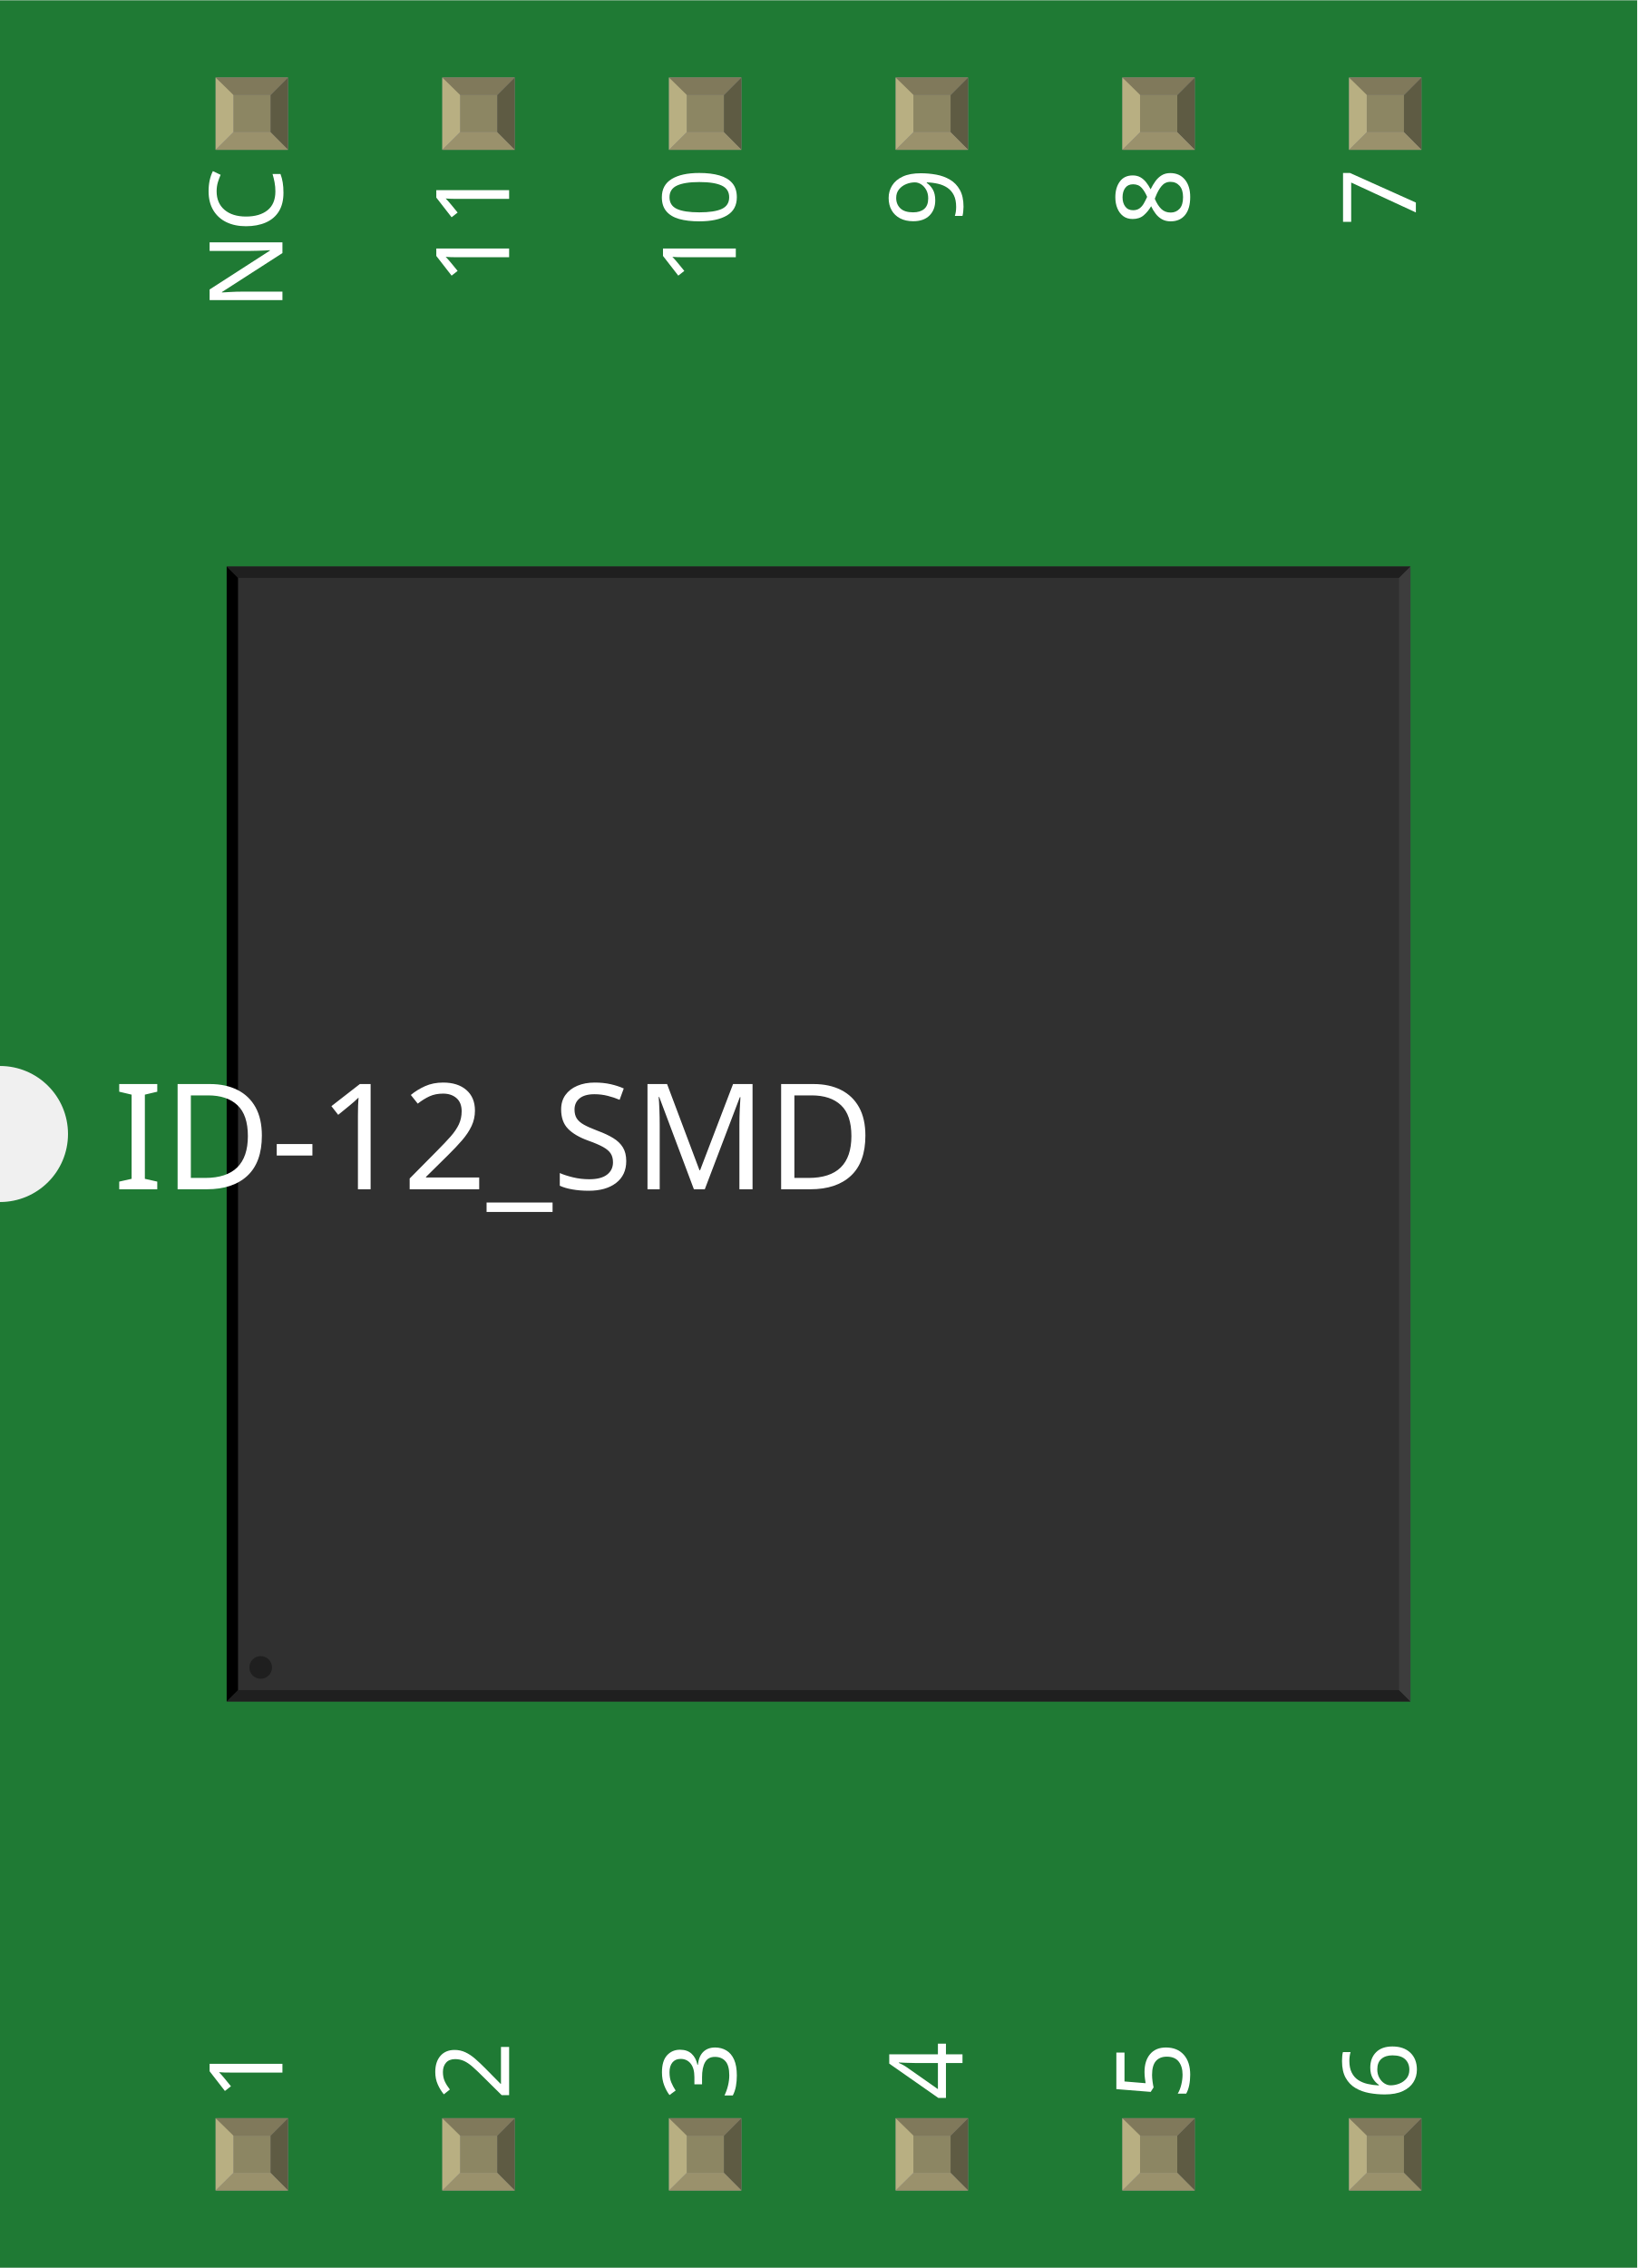
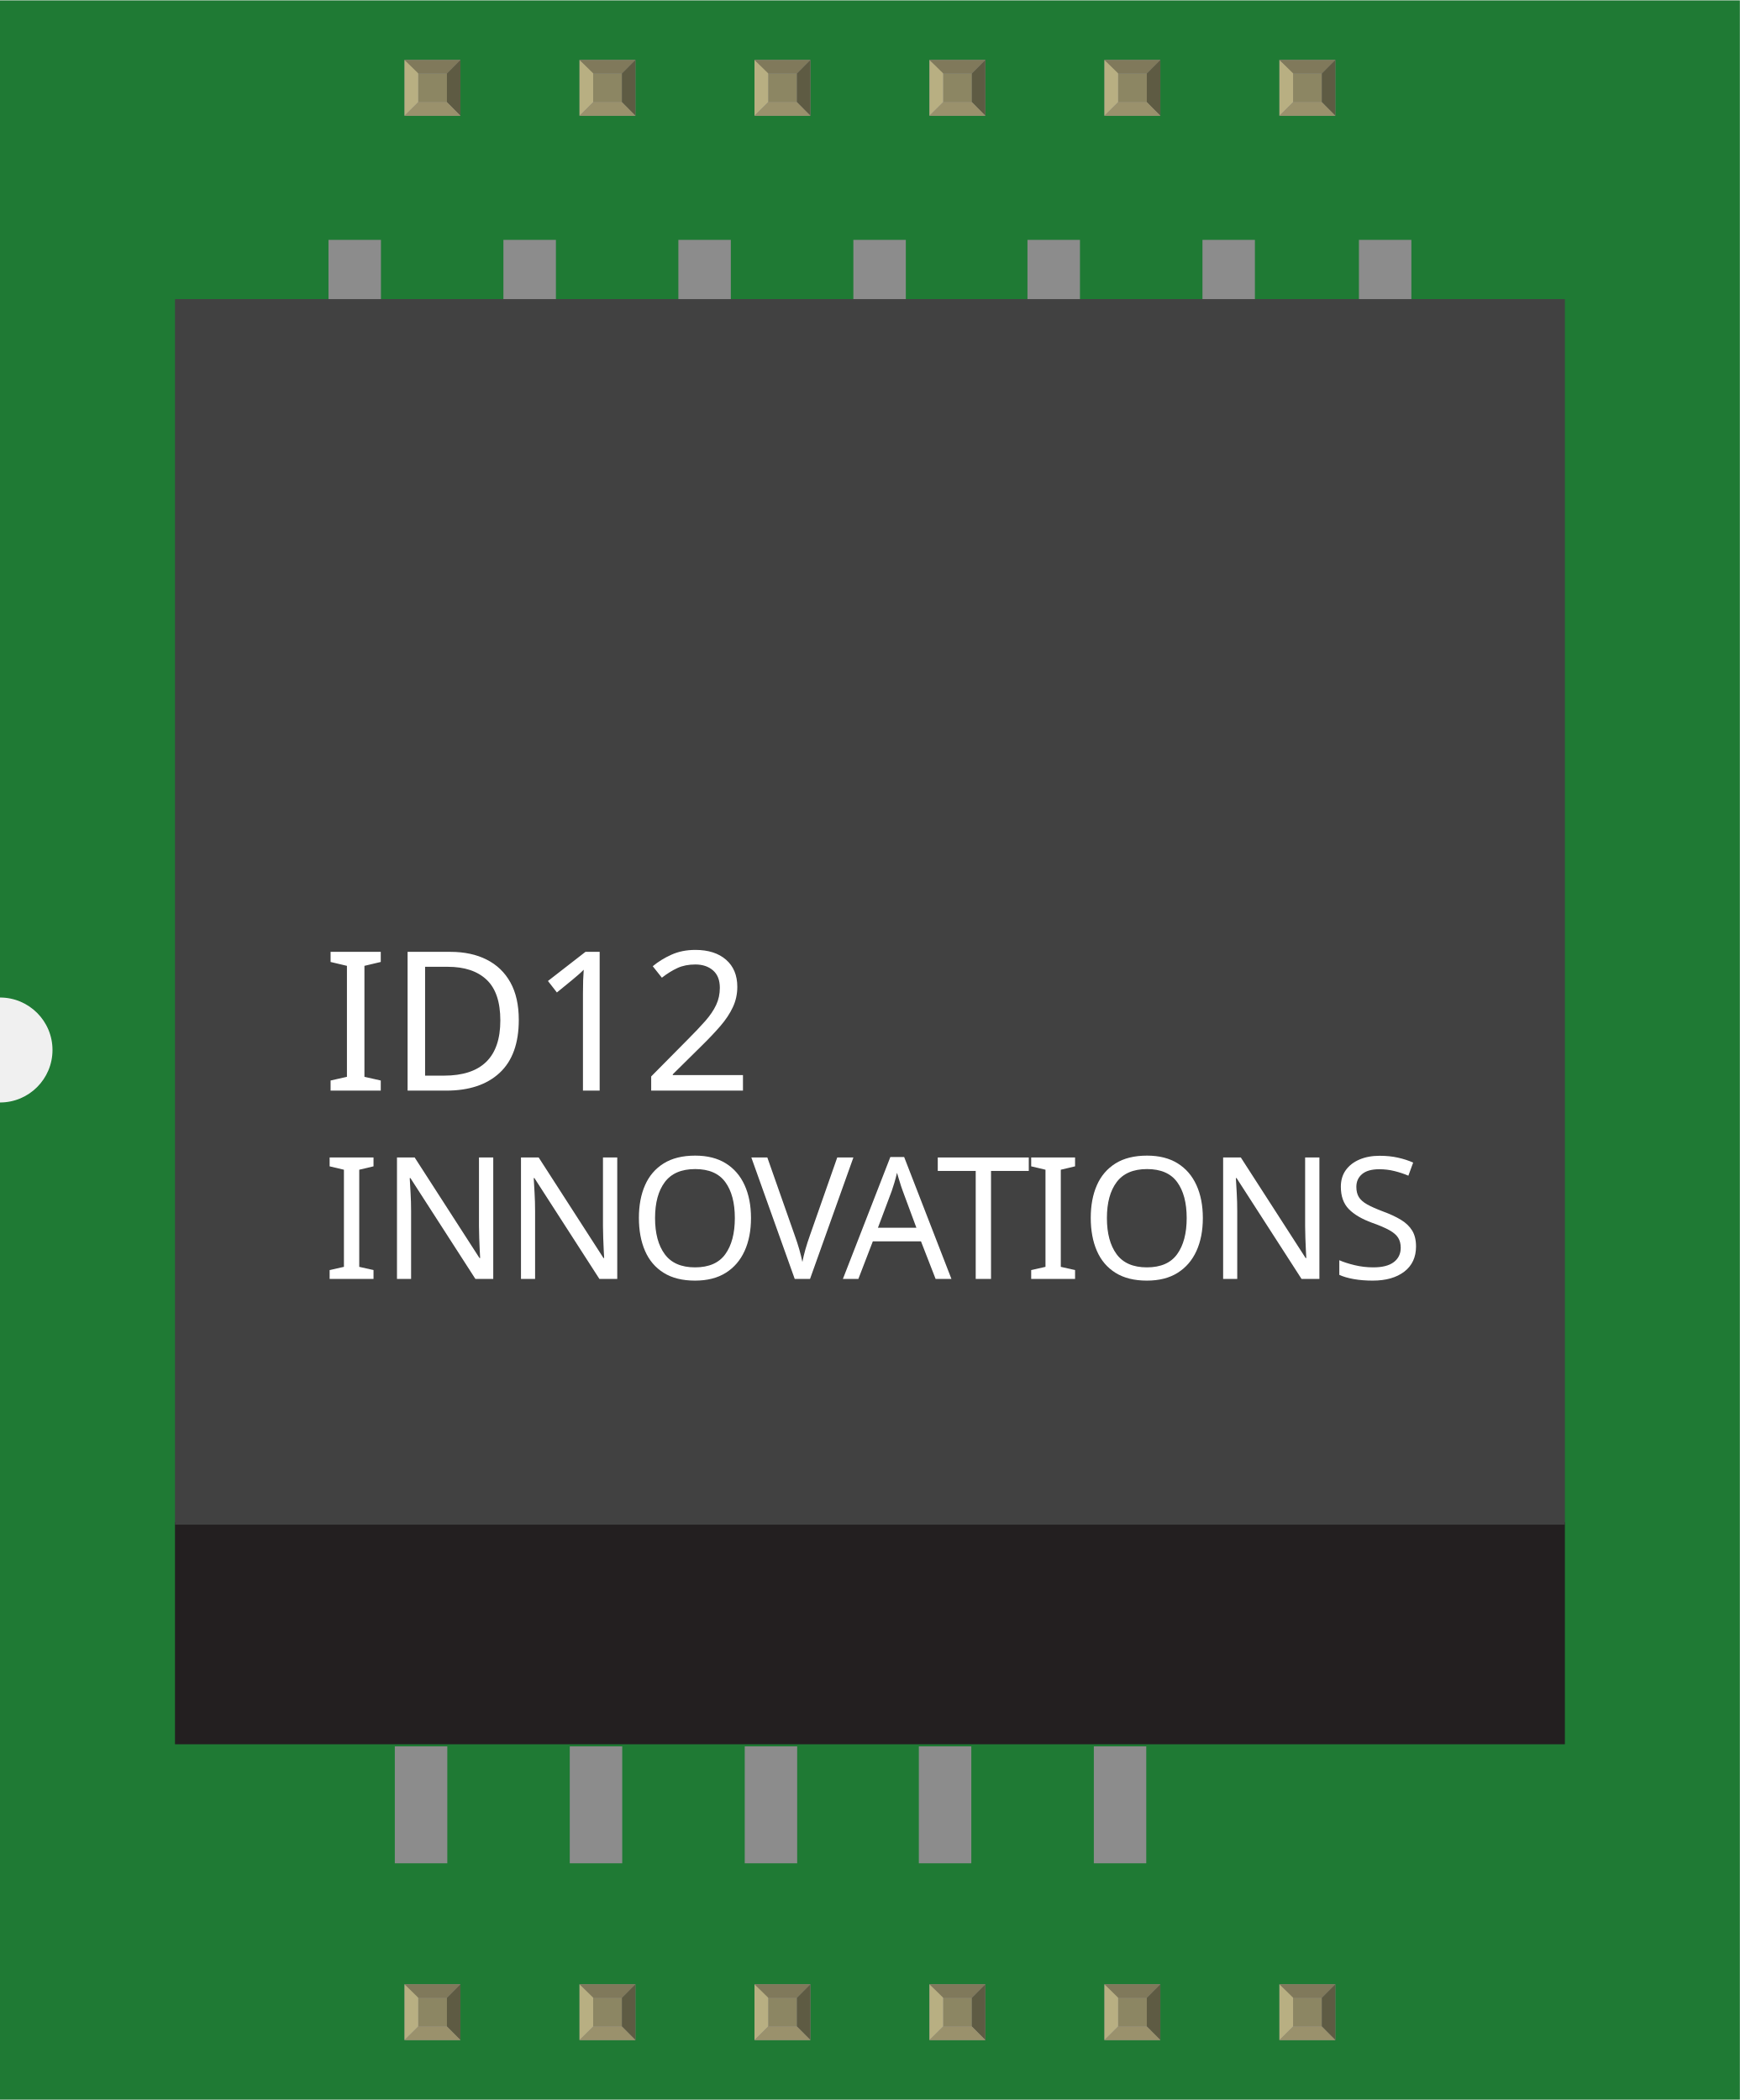
- <svg xmlns="http://www.w3.org/2000/svg" width="0.722in" x="0in" version="1.2" y="0in" height="1in" viewBox="0 0 722.185 1000" baseProfile="tiny">
+ <svg xmlns="http://www.w3.org/2000/svg" width="0.994in" x="0in" version="1.2" y="0in" height="1.2in" viewBox="0 0 994.347 1200" baseProfile="tiny">
  <g id="breadboard">
    <g id="icon">
-       <path fill="#1F7A34" stroke="none" stroke-width="0" d="M0,0L0,470A30,30 0 0 1 0,530L0,1000L722.185,1000L722.185,0L0,0z" />
-       <g transform="translate(-161.093,-0.531496)">
-         <g transform="matrix(0.5, 0, 0, 0.5, 261.093, 250.266)">
-           <rect width="33.465" x="312.28" y="224.869" fill="#8c8c8c" connectorname="6" height="66.929" stroke="none" stroke-linecap="round" stroke-width="0" />
-           <rect width="33.465" x="391.02" y="106.76" fill="#8c8c8c" connectorname="7" height="66.929" stroke="none" stroke-linecap="round" stroke-width="0" />
-           <rect width="33.465" x="469.76" y="224.869" fill="#8c8c8c" connectorname="8" height="66.929" stroke="none" stroke-linecap="round" stroke-width="0" />
-           <rect width="33.465" x="548.5" y="106.76" fill="#8c8c8c" connectorname="9" height="66.929" stroke="none" stroke-linecap="round" stroke-width="0" />
-           <rect width="33.465" x="627.24" y="224.869" fill="#8c8c8c" connectorname="10" height="66.929" stroke="none" stroke-linecap="round" stroke-width="0" />
-           <rect width="33.465" x="705.98" y="106.76" fill="#8c8c8c" connectorname="NC" height="66.929" stroke="none" stroke-linecap="round" stroke-width="0" />
-           <rect width="33.465" x="784.72" y="224.869" fill="#8c8c8c" connectorname="11" height="66.929" stroke="none" stroke-linecap="round" stroke-width="0" />
-           <rect width="33.465" x="312.28" y="815.868" fill="#8c8c8c" connectorname="5" height="66.929" stroke="none" stroke-linecap="round" stroke-width="0" />
-           <rect width="33.465" x="391.02" y="697.758" fill="#8c8c8c" connectorname="4" height="66.929" stroke="none" stroke-linecap="round" stroke-width="0" />
-           <rect width="33.465" x="469.76" y="815.868" fill="#8c8c8c" connectorname="3" height="66.929" stroke="none" stroke-linecap="round" stroke-width="0" />
-           <rect width="33.465" x="548.5" y="697.758" fill="#8c8c8c" connectorname="2" height="66.929" stroke="none" stroke-linecap="round" stroke-width="0" />
-           <rect width="33.465" x="627.24" y="815.868" fill="#8c8c8c" connectorname="1" height="66.929" stroke="none" stroke-linecap="round" stroke-width="0" />
-           <rect width="1044.37" x="0" y="0" fill="#303030" height="1001.06" stroke="none" stroke-width="0" />
-           <polygon fill="#1f1f1f" points="0,0 1044.37,0 1034.37,10 10,10" />
-           <polygon fill="#1f1f1f" points="0,1001.06 1044.37,1001.06 1034.37,991.063 10,991.063" />
-           <polygon fill="#000000" points="0,0 0,1001.06 10,991.063 10,10" />
-           <polygon fill="#3d3d3d" points="1044.37,0 1044.37,1001.06 1034.37,991.063 1034.37,10" />
-           <circle fill="#1f1f1f" cx="30" cy="971.063" stroke="none" r="10" stroke-width="0" />
-         </g>
-       </g>
-       <text x="50" y="524.375" font-family="OCRA" fill="white" text-anchor="start" stroke="none" id="label" stroke-width="0" font-size="65">ID-12_SMD</text>
-       <g transform="translate(124.593,926.05)">
-         <g transform="rotate(-90)">
-           <text x="0" y="0" font-family="OCRA" fill="white" text-anchor="start" stroke="none" stroke-width="0" font-size="45">1</text>
-         </g>
-       </g>
-       <g transform="translate(124.593,73.95)">
-         <g transform="rotate(-90)">
-           <text x="0" y="0" font-family="OCRA" fill="white" text-anchor="end" stroke="none" stroke-width="0" font-size="45">NC</text>
-         </g>
-       </g>
-       <g transform="translate(224.593,926.05)">
-         <g transform="rotate(-90)">
-           <text x="0" y="0" font-family="OCRA" fill="white" text-anchor="start" stroke="none" stroke-width="0" font-size="45">2</text>
-         </g>
-       </g>
-       <g transform="translate(224.593,73.95)">
-         <g transform="rotate(-90)">
-           <text x="0" y="0" font-family="OCRA" fill="white" text-anchor="end" stroke="none" stroke-width="0" font-size="45">11</text>
-         </g>
-       </g>
-       <g transform="translate(324.593,926.05)">
-         <g transform="rotate(-90)">
-           <text x="0" y="0" font-family="OCRA" fill="white" text-anchor="start" stroke="none" stroke-width="0" font-size="45">3</text>
-         </g>
-       </g>
-       <g transform="translate(324.593,73.95)">
-         <g transform="rotate(-90)">
-           <text x="0" y="0" font-family="OCRA" fill="white" text-anchor="end" stroke="none" stroke-width="0" font-size="45">10</text>
-         </g>
-       </g>
-       <g transform="translate(424.593,926.05)">
-         <g transform="rotate(-90)">
-           <text x="0" y="0" font-family="OCRA" fill="white" text-anchor="start" stroke="none" stroke-width="0" font-size="45">4</text>
-         </g>
-       </g>
-       <g transform="translate(424.593,73.95)">
-         <g transform="rotate(-90)">
-           <text x="0" y="0" font-family="OCRA" fill="white" text-anchor="end" stroke="none" stroke-width="0" font-size="45">9</text>
-         </g>
-       </g>
-       <g transform="translate(524.593,926.05)">
-         <g transform="rotate(-90)">
-           <text x="0" y="0" font-family="OCRA" fill="white" text-anchor="start" stroke="none" stroke-width="0" font-size="45">5</text>
-         </g>
-       </g>
-       <g transform="translate(524.593,73.95)">
-         <g transform="rotate(-90)">
-           <text x="0" y="0" font-family="OCRA" fill="white" text-anchor="end" stroke="none" stroke-width="0" font-size="45">8</text>
-         </g>
-       </g>
-       <g transform="translate(624.593,926.05)">
-         <g transform="rotate(-90)">
-           <text x="0" y="0" font-family="OCRA" fill="white" text-anchor="start" stroke="none" stroke-width="0" font-size="45">6</text>
-         </g>
-       </g>
-       <g transform="translate(624.593,73.95)">
-         <g transform="rotate(-90)">
-           <text x="0" y="0" font-family="OCRA" fill="white" text-anchor="end" stroke="none" stroke-width="0" font-size="45">7</text>
+       <path fill="#1F7A34" stroke="none" stroke-width="0" d="M0,0L0,570A30,30 0 0 1 0,630L0,1200L994.347,1200L994.347,0L0,0z" />
+       <g transform="translate(100,136.903)">
+         <g id="breadboard">
+           <g>
+             <g>
+               <rect width="29.986" x="87.736" y="0" fill="#8C8C8C" height="66.819" id="rect28_1_" />
+               <rect width="30" x="187.708" y="0" fill="#8C8C8C" height="66.819" id="rect30_1_" />
+               <rect width="29.986" x="287.694" y="0" fill="#8C8C8C" height="66.819" id="rect32_1_" />
+               <rect width="29.972" x="387.708" y="0" fill="#8C8C8C" height="66.819" id="rect34_1_" />
+               <rect width="30" x="487.208" y="0" fill="#8C8C8C" height="66.819" id="rect32_2_" />
+               <rect width="29.972" x="587.222" y="0" fill="#8C8C8C" height="66.819" id="rect34_2_" />
+               <rect width="29.972" x="676.639" y="0" fill="#8C8C8C" height="66.819" id="rect34_5_" />
+             </g>
+             <rect width="30" x="125.639" y="861.167" fill="#8C8C8C" height="66.833" id="rect30_2_" />
+             <rect width="29.986" x="225.625" y="861.167" fill="#8C8C8C" height="66.833" id="rect32_4_" />
+             <rect width="29.972" x="325.625" y="861.167" fill="#8C8C8C" height="66.833" id="rect34_4_" />
+             <rect width="29.986" x="425.125" y="861.167" fill="#8C8C8C" height="66.833" id="rect32_3_" />
+             <rect width="29.958" x="525.139" y="861.167" fill="#8C8C8C" height="66.833" id="rect34_3_" />
+             <g>
+               <text fill="#E6E6E6" font-family="'DroidSans'" transform="matrix(1, 0, 0, 1, 299.082, 450.958)" font-size="69.444">Part</text>
+               <text fill="#E6E6E6" font-family="'DroidSans'" transform="matrix(1, 0, 0, 1, 299.082, 534.292)" font-size="69.444">Title</text>
+             </g>
+           </g>
+           <rect width="794.347" x="0" y="733.069" fill="#231F20" height="126.889" />
+           <rect width="794.347" x="0" y="33.861" fill="#414141" height="700.569" />
+           <text fill="#FFFFFF" font-family="'DroidSans'" transform="matrix(1, 0, 0, 1, 84.4958, 486.318)" font-size="111.111">ID12</text>
+           <text fill="#FFFFFF" font-family="'DroidSans'" transform="matrix(1, 0, 0, 1, 84.4958, 593.957)" font-size="97.222">I</text>
+           <text fill="#FFFFFF" font-family="'DroidSans'" transform="matrix(1, 0, 0, 1, 117.442, 593.957)" font-size="97.222">N</text>
+           <text fill="#FFFFFF" font-family="'DroidSans'" transform="matrix(1, 0, 0, 1, 188.31, 593.957)" font-size="97.222">N</text>
+           <text fill="#FFFFFF" font-family="'DroidSans'" transform="matrix(1, 0, 0, 1, 259.2, 593.957)" font-size="97.222">O</text>
+           <text fill="#FFFFFF" font-family="'DroidSans'" transform="matrix(1, 0, 0, 1, 329.397, 593.957)" font-size="97.222">V</text>
+           <text fill="#FFFFFF" font-family="'DroidSans'" transform="matrix(1, 0, 0, 1, 381.724, 593.957)" font-size="97.222">A</text>
+           <text fill="#FFFFFF" font-family="'DroidSans'" transform="matrix(1, 0, 0, 1, 434.974, 593.957)" font-size="97.222">T</text>
+           <text fill="#FFFFFF" font-family="'DroidSans'" transform="matrix(1, 0, 0, 1, 485.443, 593.957)" font-size="97.222">I</text>
+           <text fill="#FFFFFF" font-family="'DroidSans'" transform="matrix(1, 0, 0, 1, 517.439, 593.957)" font-size="97.222">O</text>
+           <text fill="#FFFFFF" font-family="'DroidSans'" transform="matrix(1, 0, 0, 1, 589.596, 593.957)" font-size="97.222">N</text>
+           <text fill="#FFFFFF" font-family="'DroidSans'" transform="matrix(1, 0, 0, 1, 660.478, 593.957)" font-size="97.222">S</text>
        </g>
      </g>
    </g>
-     <g transform="translate(95.1275,934.05)">
+     <g transform="translate(231.208,1134.05)">
      <rect width="31.93" x="0" y="0" fill="#8D8C8C" height="31.9" id="connector0pin" />
      <rect width="16.444" x="7.792" y="7.735" fill="#8C8663" height="16.415" />
      <polygon fill="#B8AF82" points="0,31.9,7.792,24.137,7.792,6.972,0,0" />
      <polygon fill="#80795B" points="24.208,7.763,7.903,7.763,0,0,31.93,0" />
      <polygon fill="#5E5B43" points="24.208,24.137,24.208,7.763,31.93,0,31.93,31.9" />
      <polygon fill="#9A916C" points="0,31.9,7.875,24.137,24.208,24.137,31.93,31.9" />
    </g>
-     <g transform="translate(95.1275,34.05)">
+     <g transform="translate(231.208,34.05)">
      <rect width="31.93" x="0" y="0" fill="#8D8C8C" height="31.9" id="connector11pin" />
      <rect width="16.444" x="7.792" y="7.735" fill="#8C8663" height="16.415" />
      <polygon fill="#B8AF82" points="0,31.9,7.792,24.137,7.792,6.972,0,0" />
      <polygon fill="#80795B" points="24.208,7.763,7.903,7.763,0,0,31.93,0" />
      <polygon fill="#5E5B43" points="24.208,24.137,24.208,7.763,31.93,0,31.93,31.9" />
      <polygon fill="#9A916C" points="0,31.9,7.875,24.137,24.208,24.137,31.93,31.9" />
    </g>
-     <g transform="translate(195.128,934.05)">
+     <g transform="translate(331.208,1134.05)">
      <rect width="31.93" x="0" y="0" fill="#8D8C8C" height="31.9" id="connector1pin" />
      <rect width="16.444" x="7.792" y="7.735" fill="#8C8663" height="16.415" />
      <polygon fill="#B8AF82" points="0,31.9,7.792,24.137,7.792,6.972,0,0" />
      <polygon fill="#80795B" points="24.208,7.763,7.903,7.763,0,0,31.93,0" />
      <polygon fill="#5E5B43" points="24.208,24.137,24.208,7.763,31.93,0,31.93,31.9" />
      <polygon fill="#9A916C" points="0,31.9,7.875,24.137,24.208,24.137,31.93,31.9" />
    </g>
-     <g transform="translate(195.128,34.05)">
+     <g transform="translate(331.208,34.05)">
      <rect width="31.93" x="0" y="0" fill="#8D8C8C" height="31.9" id="connector10pin" />
      <rect width="16.444" x="7.792" y="7.735" fill="#8C8663" height="16.415" />
      <polygon fill="#B8AF82" points="0,31.9,7.792,24.137,7.792,6.972,0,0" />
      <polygon fill="#80795B" points="24.208,7.763,7.903,7.763,0,0,31.93,0" />
      <polygon fill="#5E5B43" points="24.208,24.137,24.208,7.763,31.93,0,31.93,31.9" />
      <polygon fill="#9A916C" points="0,31.9,7.875,24.137,24.208,24.137,31.93,31.9" />
    </g>
-     <g transform="translate(295.128,934.05)">
+     <g transform="translate(431.208,1134.05)">
      <rect width="31.93" x="0" y="0" fill="#8D8C8C" height="31.9" id="connector2pin" />
      <rect width="16.444" x="7.792" y="7.735" fill="#8C8663" height="16.415" />
      <polygon fill="#B8AF82" points="0,31.9,7.792,24.137,7.792,6.972,0,0" />
      <polygon fill="#80795B" points="24.208,7.763,7.903,7.763,0,0,31.93,0" />
      <polygon fill="#5E5B43" points="24.208,24.137,24.208,7.763,31.93,0,31.93,31.9" />
      <polygon fill="#9A916C" points="0,31.9,7.875,24.137,24.208,24.137,31.93,31.9" />
    </g>
-     <g transform="translate(295.128,34.05)">
+     <g transform="translate(431.208,34.05)">
      <rect width="31.93" x="0" y="0" fill="#8D8C8C" height="31.9" id="connector9pin" />
      <rect width="16.444" x="7.792" y="7.735" fill="#8C8663" height="16.415" />
      <polygon fill="#B8AF82" points="0,31.9,7.792,24.137,7.792,6.972,0,0" />
      <polygon fill="#80795B" points="24.208,7.763,7.903,7.763,0,0,31.93,0" />
      <polygon fill="#5E5B43" points="24.208,24.137,24.208,7.763,31.93,0,31.93,31.9" />
      <polygon fill="#9A916C" points="0,31.9,7.875,24.137,24.208,24.137,31.93,31.9" />
    </g>
-     <g transform="translate(395.128,934.05)">
+     <g transform="translate(531.208,1134.05)">
      <rect width="31.93" x="0" y="0" fill="#8D8C8C" height="31.9" id="connector3pin" />
      <rect width="16.444" x="7.792" y="7.735" fill="#8C8663" height="16.415" />
      <polygon fill="#B8AF82" points="0,31.9,7.792,24.137,7.792,6.972,0,0" />
      <polygon fill="#80795B" points="24.208,7.763,7.903,7.763,0,0,31.93,0" />
      <polygon fill="#5E5B43" points="24.208,24.137,24.208,7.763,31.93,0,31.93,31.9" />
      <polygon fill="#9A916C" points="0,31.9,7.875,24.137,24.208,24.137,31.93,31.9" />
    </g>
-     <g transform="translate(395.128,34.05)">
+     <g transform="translate(531.208,34.05)">
      <rect width="31.93" x="0" y="0" fill="#8D8C8C" height="31.9" id="connector8pin" />
      <rect width="16.444" x="7.792" y="7.735" fill="#8C8663" height="16.415" />
      <polygon fill="#B8AF82" points="0,31.9,7.792,24.137,7.792,6.972,0,0" />
      <polygon fill="#80795B" points="24.208,7.763,7.903,7.763,0,0,31.93,0" />
      <polygon fill="#5E5B43" points="24.208,24.137,24.208,7.763,31.93,0,31.93,31.9" />
      <polygon fill="#9A916C" points="0,31.9,7.875,24.137,24.208,24.137,31.93,31.9" />
    </g>
-     <g transform="translate(495.128,934.05)">
+     <g transform="translate(631.208,1134.05)">
      <rect width="31.93" x="0" y="0" fill="#8D8C8C" height="31.9" id="connector4pin" />
      <rect width="16.444" x="7.792" y="7.735" fill="#8C8663" height="16.415" />
      <polygon fill="#B8AF82" points="0,31.9,7.792,24.137,7.792,6.972,0,0" />
      <polygon fill="#80795B" points="24.208,7.763,7.903,7.763,0,0,31.93,0" />
      <polygon fill="#5E5B43" points="24.208,24.137,24.208,7.763,31.93,0,31.93,31.9" />
      <polygon fill="#9A916C" points="0,31.9,7.875,24.137,24.208,24.137,31.93,31.9" />
    </g>
-     <g transform="translate(495.128,34.05)">
+     <g transform="translate(631.208,34.05)">
      <rect width="31.93" x="0" y="0" fill="#8D8C8C" height="31.9" id="connector7pin" />
      <rect width="16.444" x="7.792" y="7.735" fill="#8C8663" height="16.415" />
      <polygon fill="#B8AF82" points="0,31.9,7.792,24.137,7.792,6.972,0,0" />
      <polygon fill="#80795B" points="24.208,7.763,7.903,7.763,0,0,31.93,0" />
      <polygon fill="#5E5B43" points="24.208,24.137,24.208,7.763,31.93,0,31.93,31.9" />
      <polygon fill="#9A916C" points="0,31.9,7.875,24.137,24.208,24.137,31.93,31.9" />
    </g>
-     <g transform="translate(595.128,934.05)">
+     <g transform="translate(731.208,1134.05)">
      <rect width="31.93" x="0" y="0" fill="#8D8C8C" height="31.9" id="connector5pin" />
      <rect width="16.444" x="7.792" y="7.735" fill="#8C8663" height="16.415" />
      <polygon fill="#B8AF82" points="0,31.9,7.792,24.137,7.792,6.972,0,0" />
      <polygon fill="#80795B" points="24.208,7.763,7.903,7.763,0,0,31.93,0" />
      <polygon fill="#5E5B43" points="24.208,24.137,24.208,7.763,31.93,0,31.93,31.9" />
      <polygon fill="#9A916C" points="0,31.9,7.875,24.137,24.208,24.137,31.93,31.9" />
    </g>
-     <g transform="translate(595.128,34.05)">
+     <g transform="translate(731.208,34.05)">
      <rect width="31.93" x="0" y="0" fill="#8D8C8C" height="31.9" id="connector6pin" />
      <rect width="16.444" x="7.792" y="7.735" fill="#8C8663" height="16.415" />
      <polygon fill="#B8AF82" points="0,31.9,7.792,24.137,7.792,6.972,0,0" />
      <polygon fill="#80795B" points="24.208,7.763,7.903,7.763,0,0,31.93,0" />
      <polygon fill="#5E5B43" points="24.208,24.137,24.208,7.763,31.93,0,31.93,31.9" />
      <polygon fill="#9A916C" points="0,31.9,7.875,24.137,24.208,24.137,31.93,31.9" />
    </g>
  </g>
</svg>
